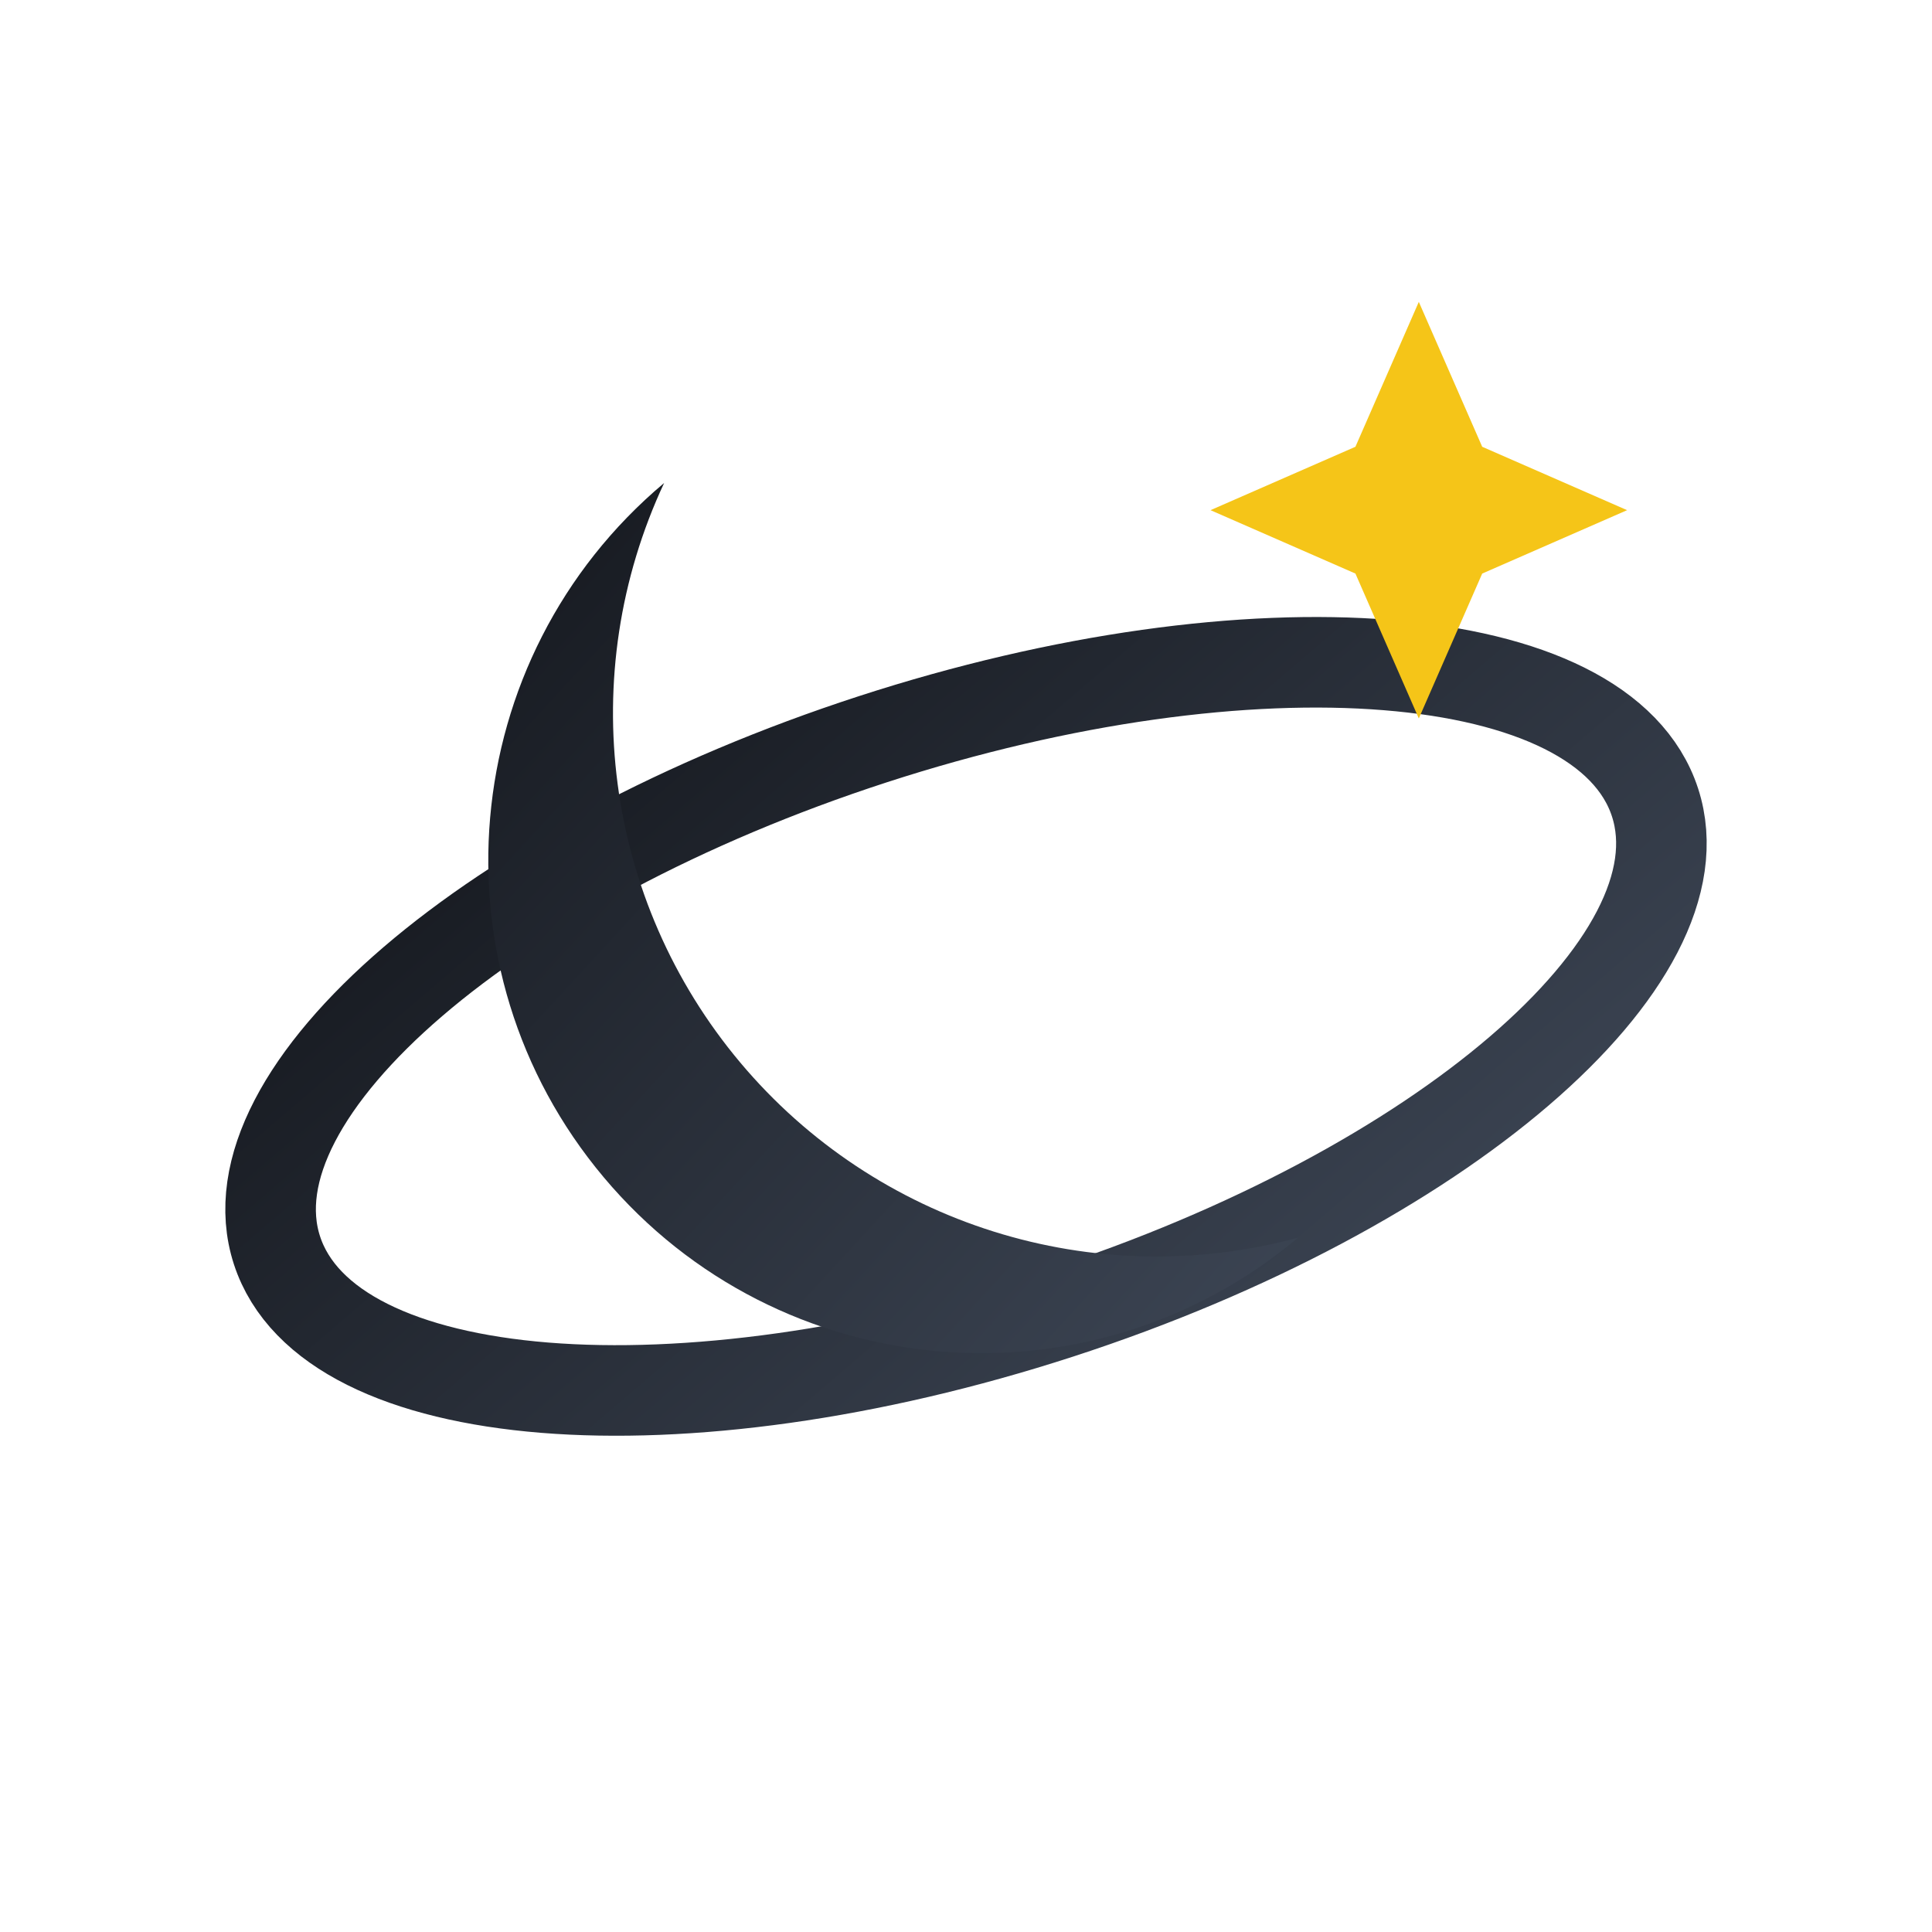
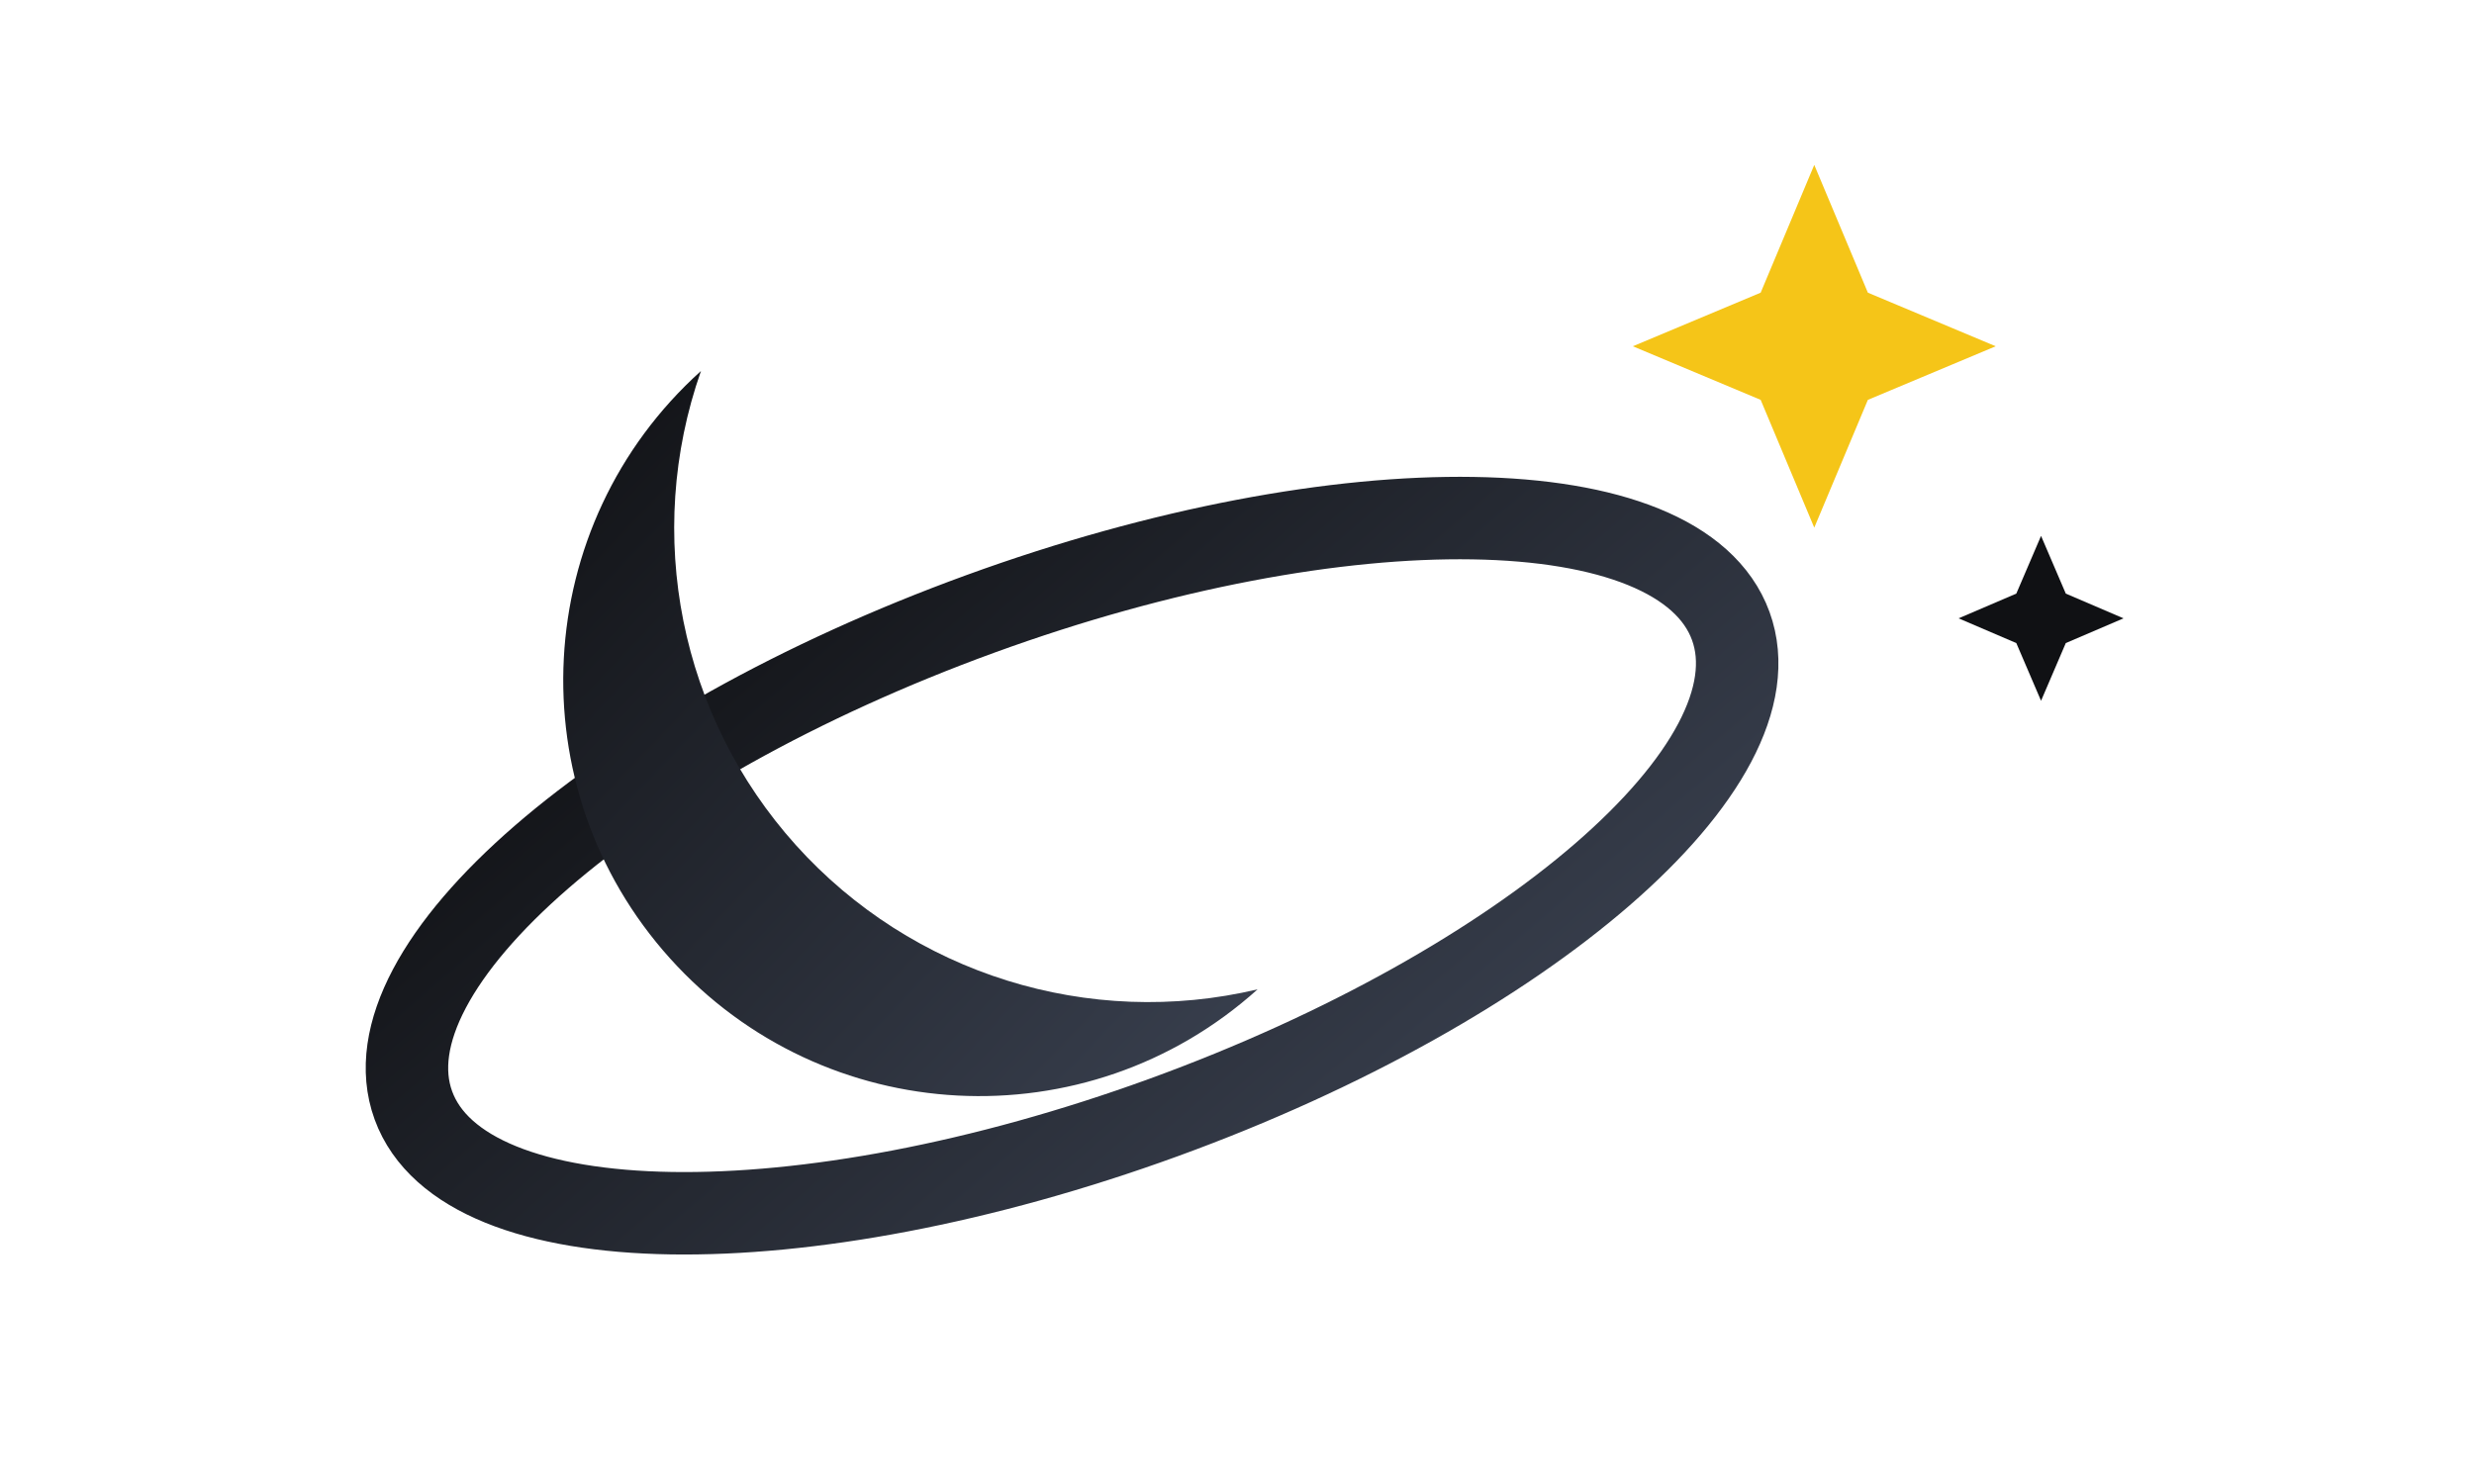
- <svg xmlns="http://www.w3.org/2000/svg" viewBox="0 0 64 64" width="64" height="64">
+ <svg xmlns="http://www.w3.org/2000/svg" viewBox="0 0 120 72" width="120" height="72">
  <defs>
-     <linearGradient id="ink" x1="0" y1="0" x2="1" y2="1">
-       <stop offset="0" stop-color="#15181e" />
-       <stop offset="1" stop-color="#3d4655" />
+     <linearGradient id="ink4" x1="0" y1="0" x2="1" y2="1">
+       <stop offset="0" stop-color="#101114" />
+       <stop offset="1" stop-color="#3a4150" />
    </linearGradient>
  </defs>
-   <g fill="none" stroke="url(#ink)" stroke-width="3" stroke-linecap="round">
-     <ellipse cx="32" cy="34" rx="24" ry="10" transform="rotate(-18 32 34)" />
+   <g fill="none" stroke="url(#ink4)" stroke-width="4" stroke-linecap="round">
+     <ellipse cx="52" cy="42" rx="34" ry="13" transform="rotate(-20 52 42)" />
  </g>
-   <path d="M22 16a16 16 0 1 0 21 25 18 18 0 0 1-21-25z" fill="url(#ink)" />
-   <path d="M47 10l2.1 4.8 4.8 2.1-4.8 2.1-2.1 4.8-2.1-4.8-4.8-2.1 4.8-2.1z" fill="#f5c518" />
+   <path d="M34 18a20 20 0 1 0 27 30 23 23 0 0 1-27-30z" fill="url(#ink4)" />
+   <path d="M88 8l2.6 6.2 6.2 2.6-6.2 2.6-2.6 6.2-2.6-6.2-6.2-2.6 6.2-2.6z" fill="#f5c518" />
+   <path d="M99 26l1.2 2.8 2.8 1.2-2.8 1.2-1.2 2.8-1.2-2.8-2.8-1.2 2.8-1.2z" fill="#101114" />
</svg>
